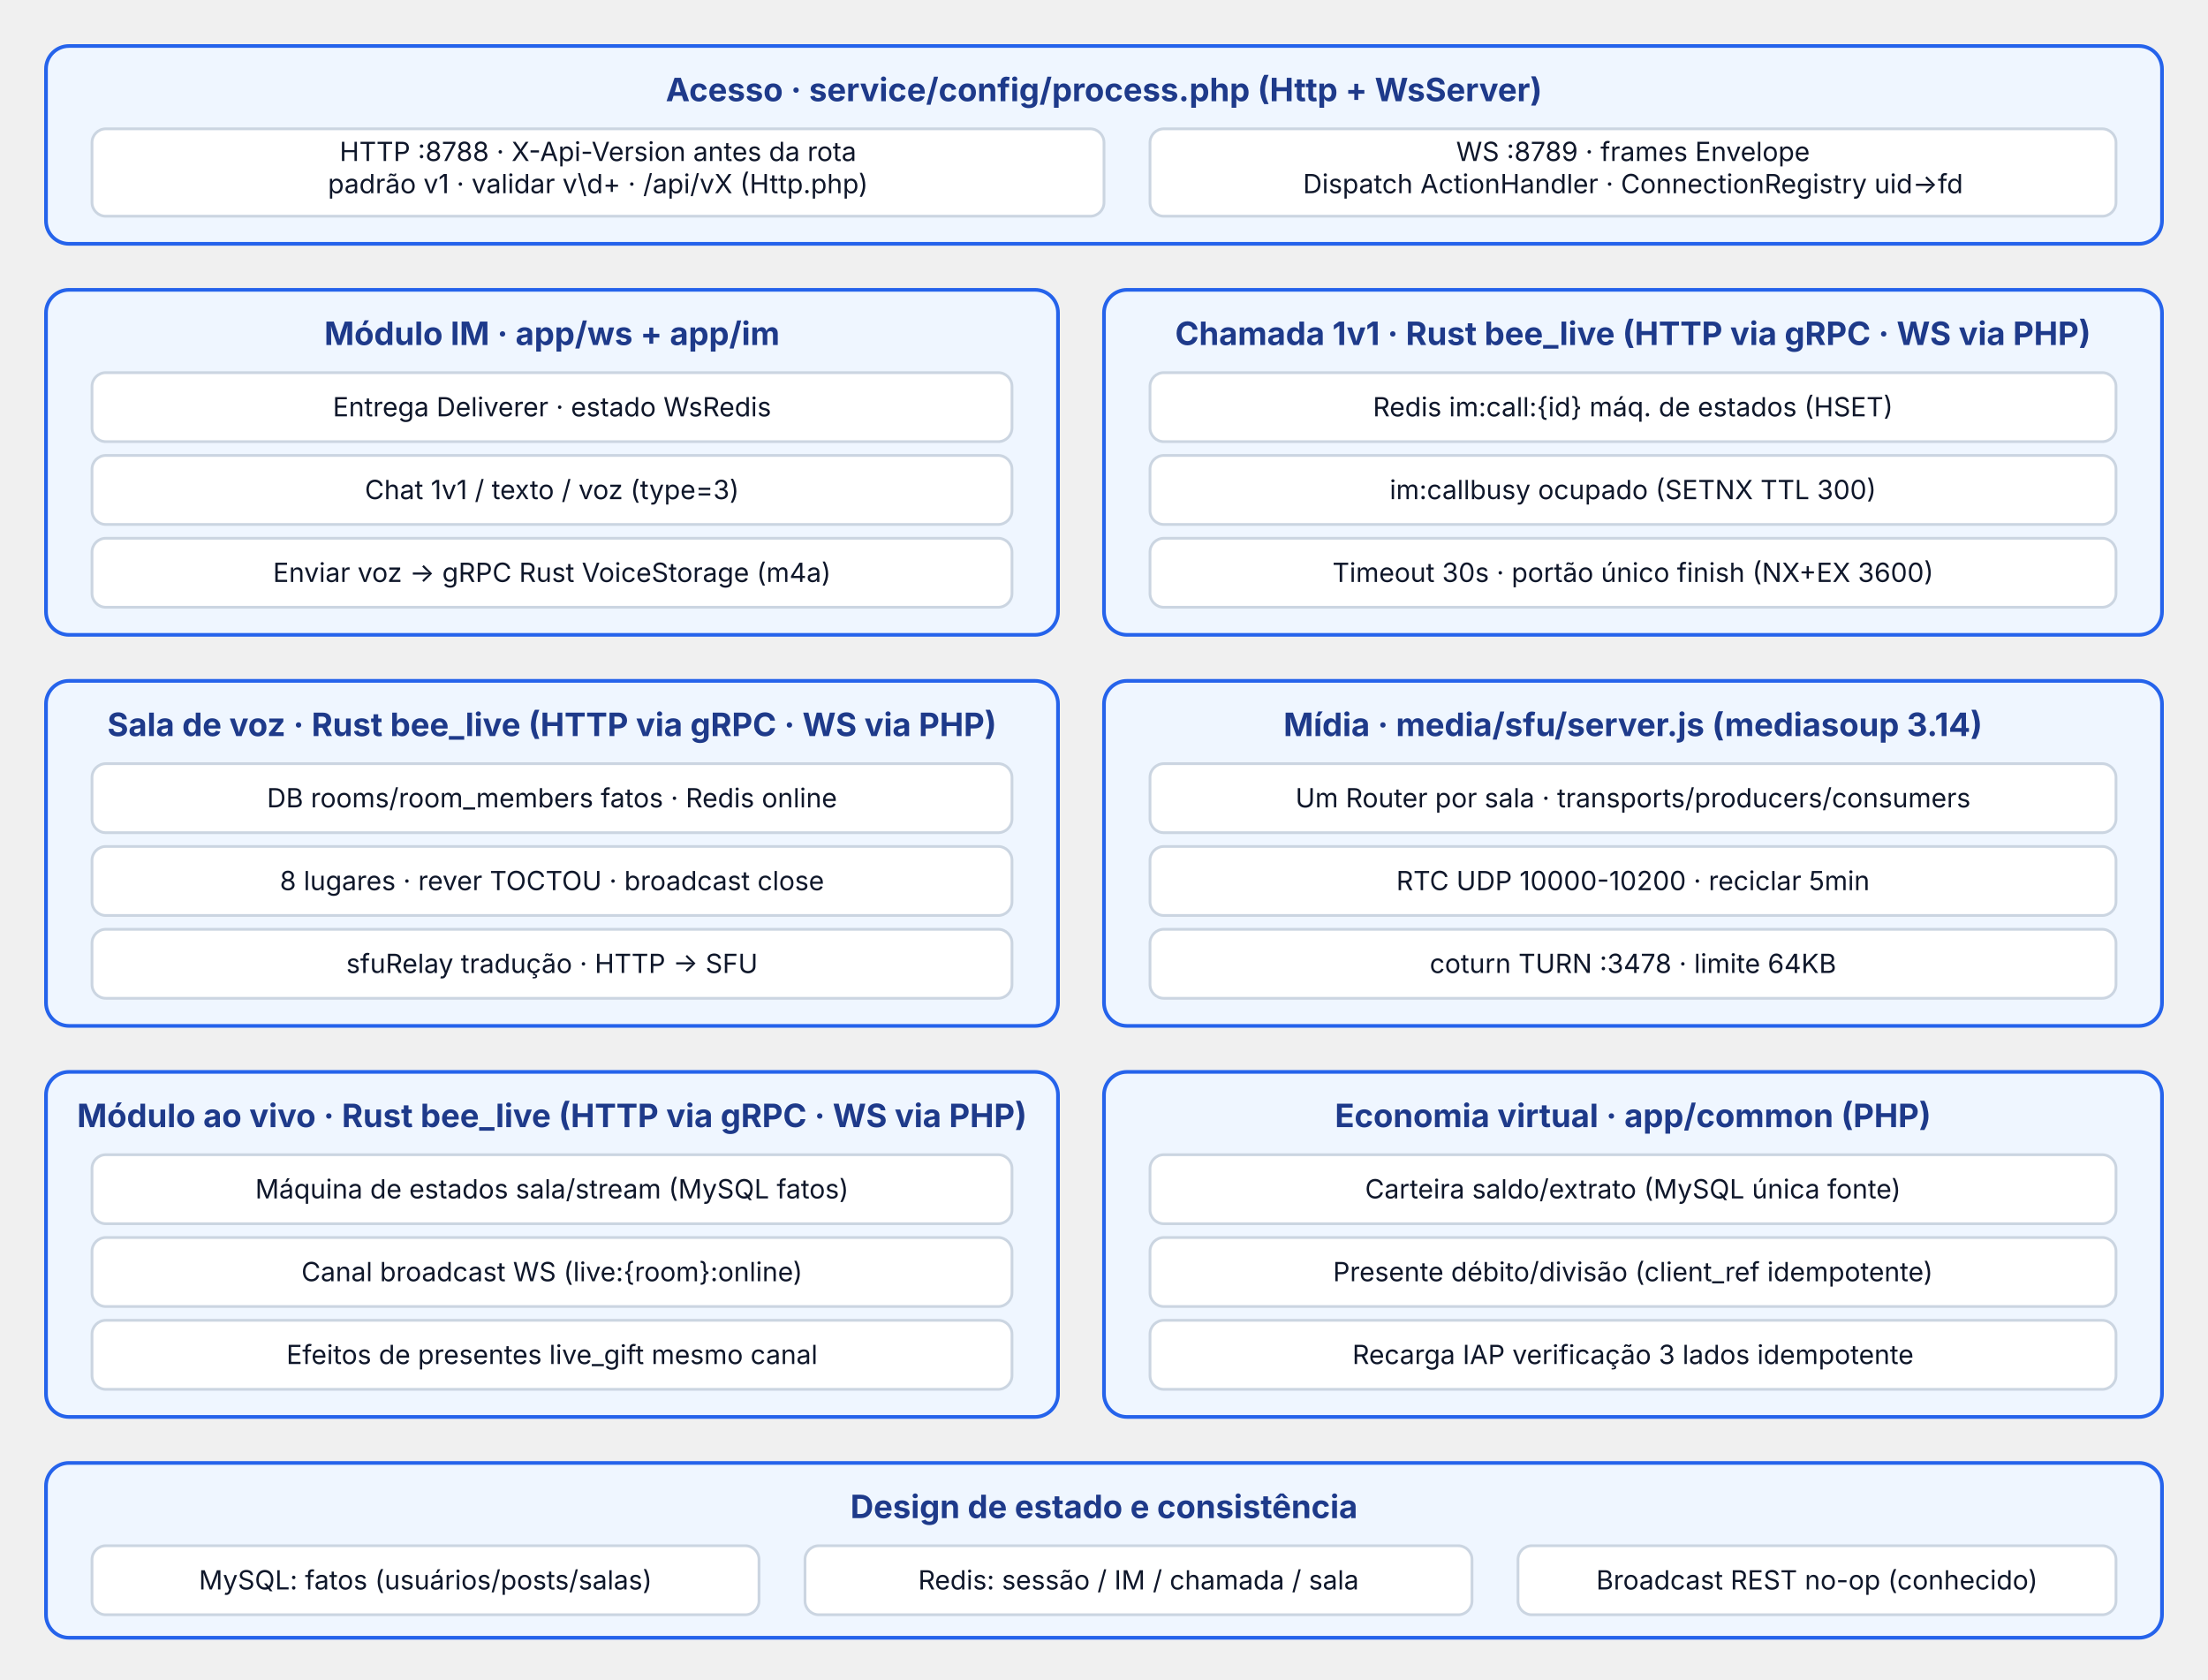
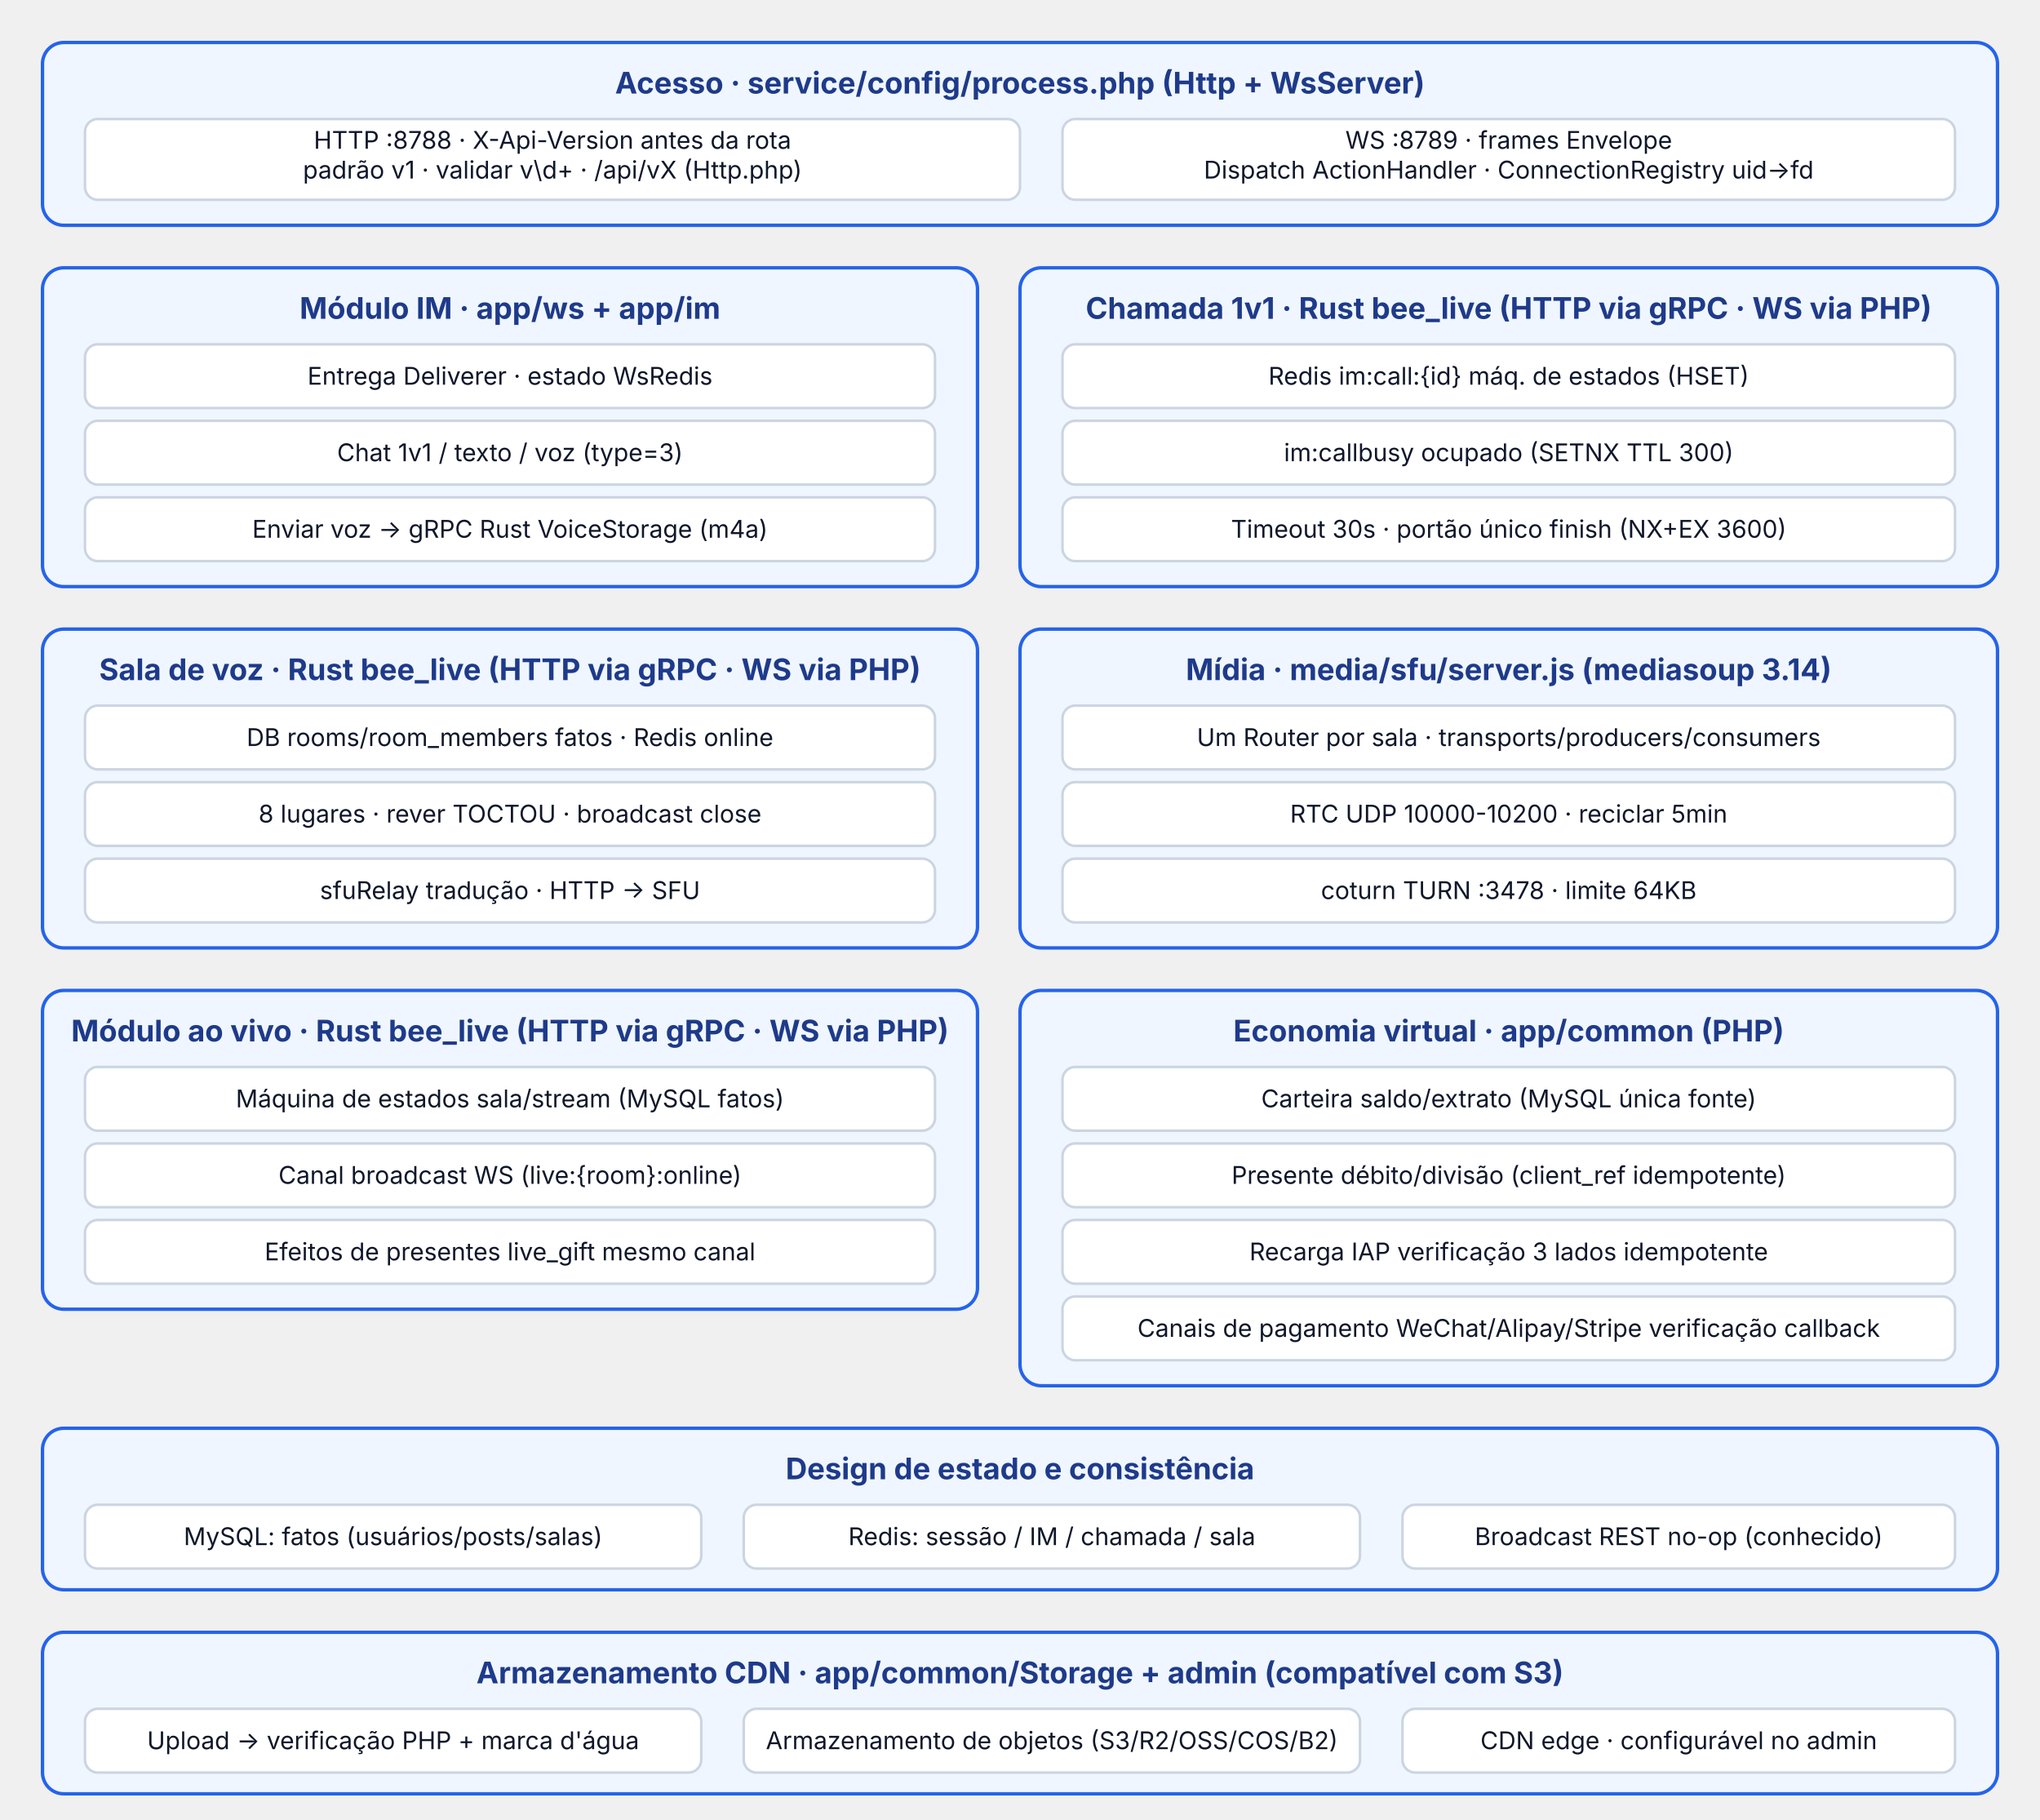
- <svg xmlns="http://www.w3.org/2000/svg" viewBox="0 0 960 730" width="100%" font-family="system-ui, -apple-system, 'Segoe UI', 'PingFang SC', 'Microsoft YaHei', sans-serif">
+ <svg xmlns="http://www.w3.org/2000/svg" viewBox="0 0 960 856" width="100%" font-family="system-ui, -apple-system, 'Segoe UI', 'PingFang SC', 'Microsoft YaHei', sans-serif">
  <style>
    .mod  { fill: #eff6ff; stroke: #2563eb; stroke-width: 1.6; rx: 10 }
    .it   { fill: #ffffff; stroke: #cbd5e1; stroke-width: 1.2; rx: 6 }
    .tm   { font-size: 14px; font-weight: 700; fill: #1e3a8a; text-anchor: middle }
    .t    { font-size: 11.5px; fill: #0f172a; text-anchor: middle }
  </style>
  <rect class="mod" x="20" y="20" width="920" height="86" />
  <text class="tm" x="480" y="44">Acesso · service/config/process.php (Http + WsServer)</text>
  <rect class="it" x="40" y="56" width="440" height="38" />
  <text class="t" x="260" y="70">HTTP :8788 · X-Api-Version antes da rota</text>
  <text class="t" x="260" y="84" font-size="10" fill="#64748b">padrão v1 · validar v\d+ · /api/vX (Http.php)</text>
  <rect class="it" x="500" y="56" width="420" height="38" />
  <text class="t" x="710" y="70">WS :8789 · frames Envelope</text>
  <text class="t" x="710" y="84" font-size="10" fill="#64748b">Dispatch ActionHandler · ConnectionRegistry uid→fd</text>
  <rect class="mod" x="20" y="126" width="440" height="150" />
  <text class="tm" x="240" y="150">Módulo IM · app/ws + app/im</text>
  <rect class="it" x="40" y="162" width="400" height="30" />
  <text class="t" x="240" y="181">Entrega Deliverer · estado WsRedis</text>
  <rect class="it" x="40" y="198" width="400" height="30" />
  <text class="t" x="240" y="217">Chat 1v1 / texto / voz (type=3)</text>
  <rect class="it" x="40" y="234" width="400" height="30" />
  <text class="t" x="240" y="253">Enviar voz → gRPC Rust VoiceStorage (m4a)</text>
  <rect class="mod" x="480" y="126" width="460" height="150" />
  <text class="tm" x="710" y="150">Chamada 1v1 · Rust bee_live (HTTP via gRPC · WS via PHP)</text>
  <rect class="it" x="500" y="162" width="420" height="30" />
  <text class="t" x="710" y="181">Redis im:call:{id} máq. de estados (HSET)</text>
  <rect class="it" x="500" y="198" width="420" height="30" />
  <text class="t" x="710" y="217">im:callbusy ocupado (SETNX TTL 300)</text>
  <rect class="it" x="500" y="234" width="420" height="30" />
  <text class="t" x="710" y="253">Timeout 30s · portão único finish (NX+EX 3600)</text>
  <rect class="mod" x="20" y="296" width="440" height="150" />
  <text class="tm" x="240" y="320">Sala de voz · Rust bee_live (HTTP via gRPC · WS via PHP)</text>
  <rect class="it" x="40" y="332" width="400" height="30" />
  <text class="t" x="240" y="351">DB rooms/room_members fatos · Redis online</text>
  <rect class="it" x="40" y="368" width="400" height="30" />
  <text class="t" x="240" y="387">8 lugares · rever TOCTOU · broadcast close</text>
  <rect class="it" x="40" y="404" width="400" height="30" />
  <text class="t" x="240" y="423">sfuRelay tradução · HTTP → SFU</text>
  <rect class="mod" x="480" y="296" width="460" height="150" />
  <text class="tm" x="710" y="320">Mídia · media/sfu/server.js (mediasoup 3.14)</text>
  <rect class="it" x="500" y="332" width="420" height="30" />
  <text class="t" x="710" y="351">Um Router por sala · transports/producers/consumers</text>
  <rect class="it" x="500" y="368" width="420" height="30" />
  <text class="t" x="710" y="387">RTC UDP 10000-10200 · reciclar 5min</text>
  <rect class="it" x="500" y="404" width="420" height="30" />
  <text class="t" x="710" y="423">coturn TURN :3478 · limite 64KB</text>
  <rect class="mod" x="20" y="466" width="440" height="150" />
  <text class="tm" x="240" y="490">Módulo ao vivo · Rust bee_live (HTTP via gRPC · WS via PHP)</text>
  <rect class="it" x="40" y="502" width="400" height="30" />
  <text class="t" x="240" y="521">Máquina de estados sala/stream (MySQL fatos)</text>
  <rect class="it" x="40" y="538" width="400" height="30" />
  <text class="t" x="240" y="557">Canal broadcast WS (live:{room}:online)</text>
  <rect class="it" x="40" y="574" width="400" height="30" />
  <text class="t" x="240" y="593">Efeitos de presentes live_gift mesmo canal</text>
-   <rect class="mod" x="480" y="466" width="460" height="150" />
+   <rect class="mod" x="480" y="466" width="460" height="186" />
  <text class="tm" x="710" y="490">Economia virtual · app/common (PHP)</text>
  <rect class="it" x="500" y="502" width="420" height="30" />
  <text class="t" x="710" y="521">Carteira saldo/extrato (MySQL única fonte)</text>
  <rect class="it" x="500" y="538" width="420" height="30" />
  <text class="t" x="710" y="557">Presente débito/divisão (client_ref idempotente)</text>
  <rect class="it" x="500" y="574" width="420" height="30" />
  <text class="t" x="710" y="593">Recarga IAP verificação 3 lados idempotente</text>
-   <rect class="mod" x="20" y="636" width="920" height="76" />
-   <text class="tm" x="480" y="660">Design de estado e consistência</text>
-   <rect class="it" x="40" y="672" width="290" height="30" />
-   <text class="t" x="185" y="691">MySQL: fatos (usuários/posts/salas)</text>
-   <rect class="it" x="350" y="672" width="290" height="30" />
-   <text class="t" x="495" y="691">Redis: sessão / IM / chamada / sala</text>
-   <rect class="it" x="660" y="672" width="260" height="30" />
-   <text class="t" x="790" y="691">Broadcast REST no-op (conhecido)</text>
+   <rect class="it" x="500" y="610" width="420" height="30" />
+   <text class="t" x="710" y="629">Canais de pagamento WeChat/Alipay/Stripe verificação callback</text>
+   <rect class="mod" x="20" y="672" width="920" height="76" />
+   <text class="tm" x="480" y="696">Design de estado e consistência</text>
+   <rect class="it" x="40" y="708" width="290" height="30" />
+   <text class="t" x="185" y="727">MySQL: fatos (usuários/posts/salas)</text>
+   <rect class="it" x="350" y="708" width="290" height="30" />
+   <text class="t" x="495" y="727">Redis: sessão / IM / chamada / sala</text>
+   <rect class="it" x="660" y="708" width="260" height="30" />
+   <text class="t" x="790" y="727">Broadcast REST no-op (conhecido)</text>
+   <rect class="mod" x="20" y="768" width="920" height="76" />
+   <text class="tm" x="480" y="792">Armazenamento CDN · app/common/Storage + admin (compatível com S3)</text>
+   <rect class="it" x="40" y="804" width="290" height="30" />
+   <text class="t" x="185" y="823">Upload → verificação PHP + marca d'água</text>
+   <rect class="it" x="350" y="804" width="290" height="30" />
+   <text class="t" x="495" y="823">Armazenamento de objetos (S3/R2/OSS/COS/B2)</text>
+   <rect class="it" x="660" y="804" width="260" height="30" />
+   <text class="t" x="790" y="823">CDN edge · configurável no admin</text>
</svg>
